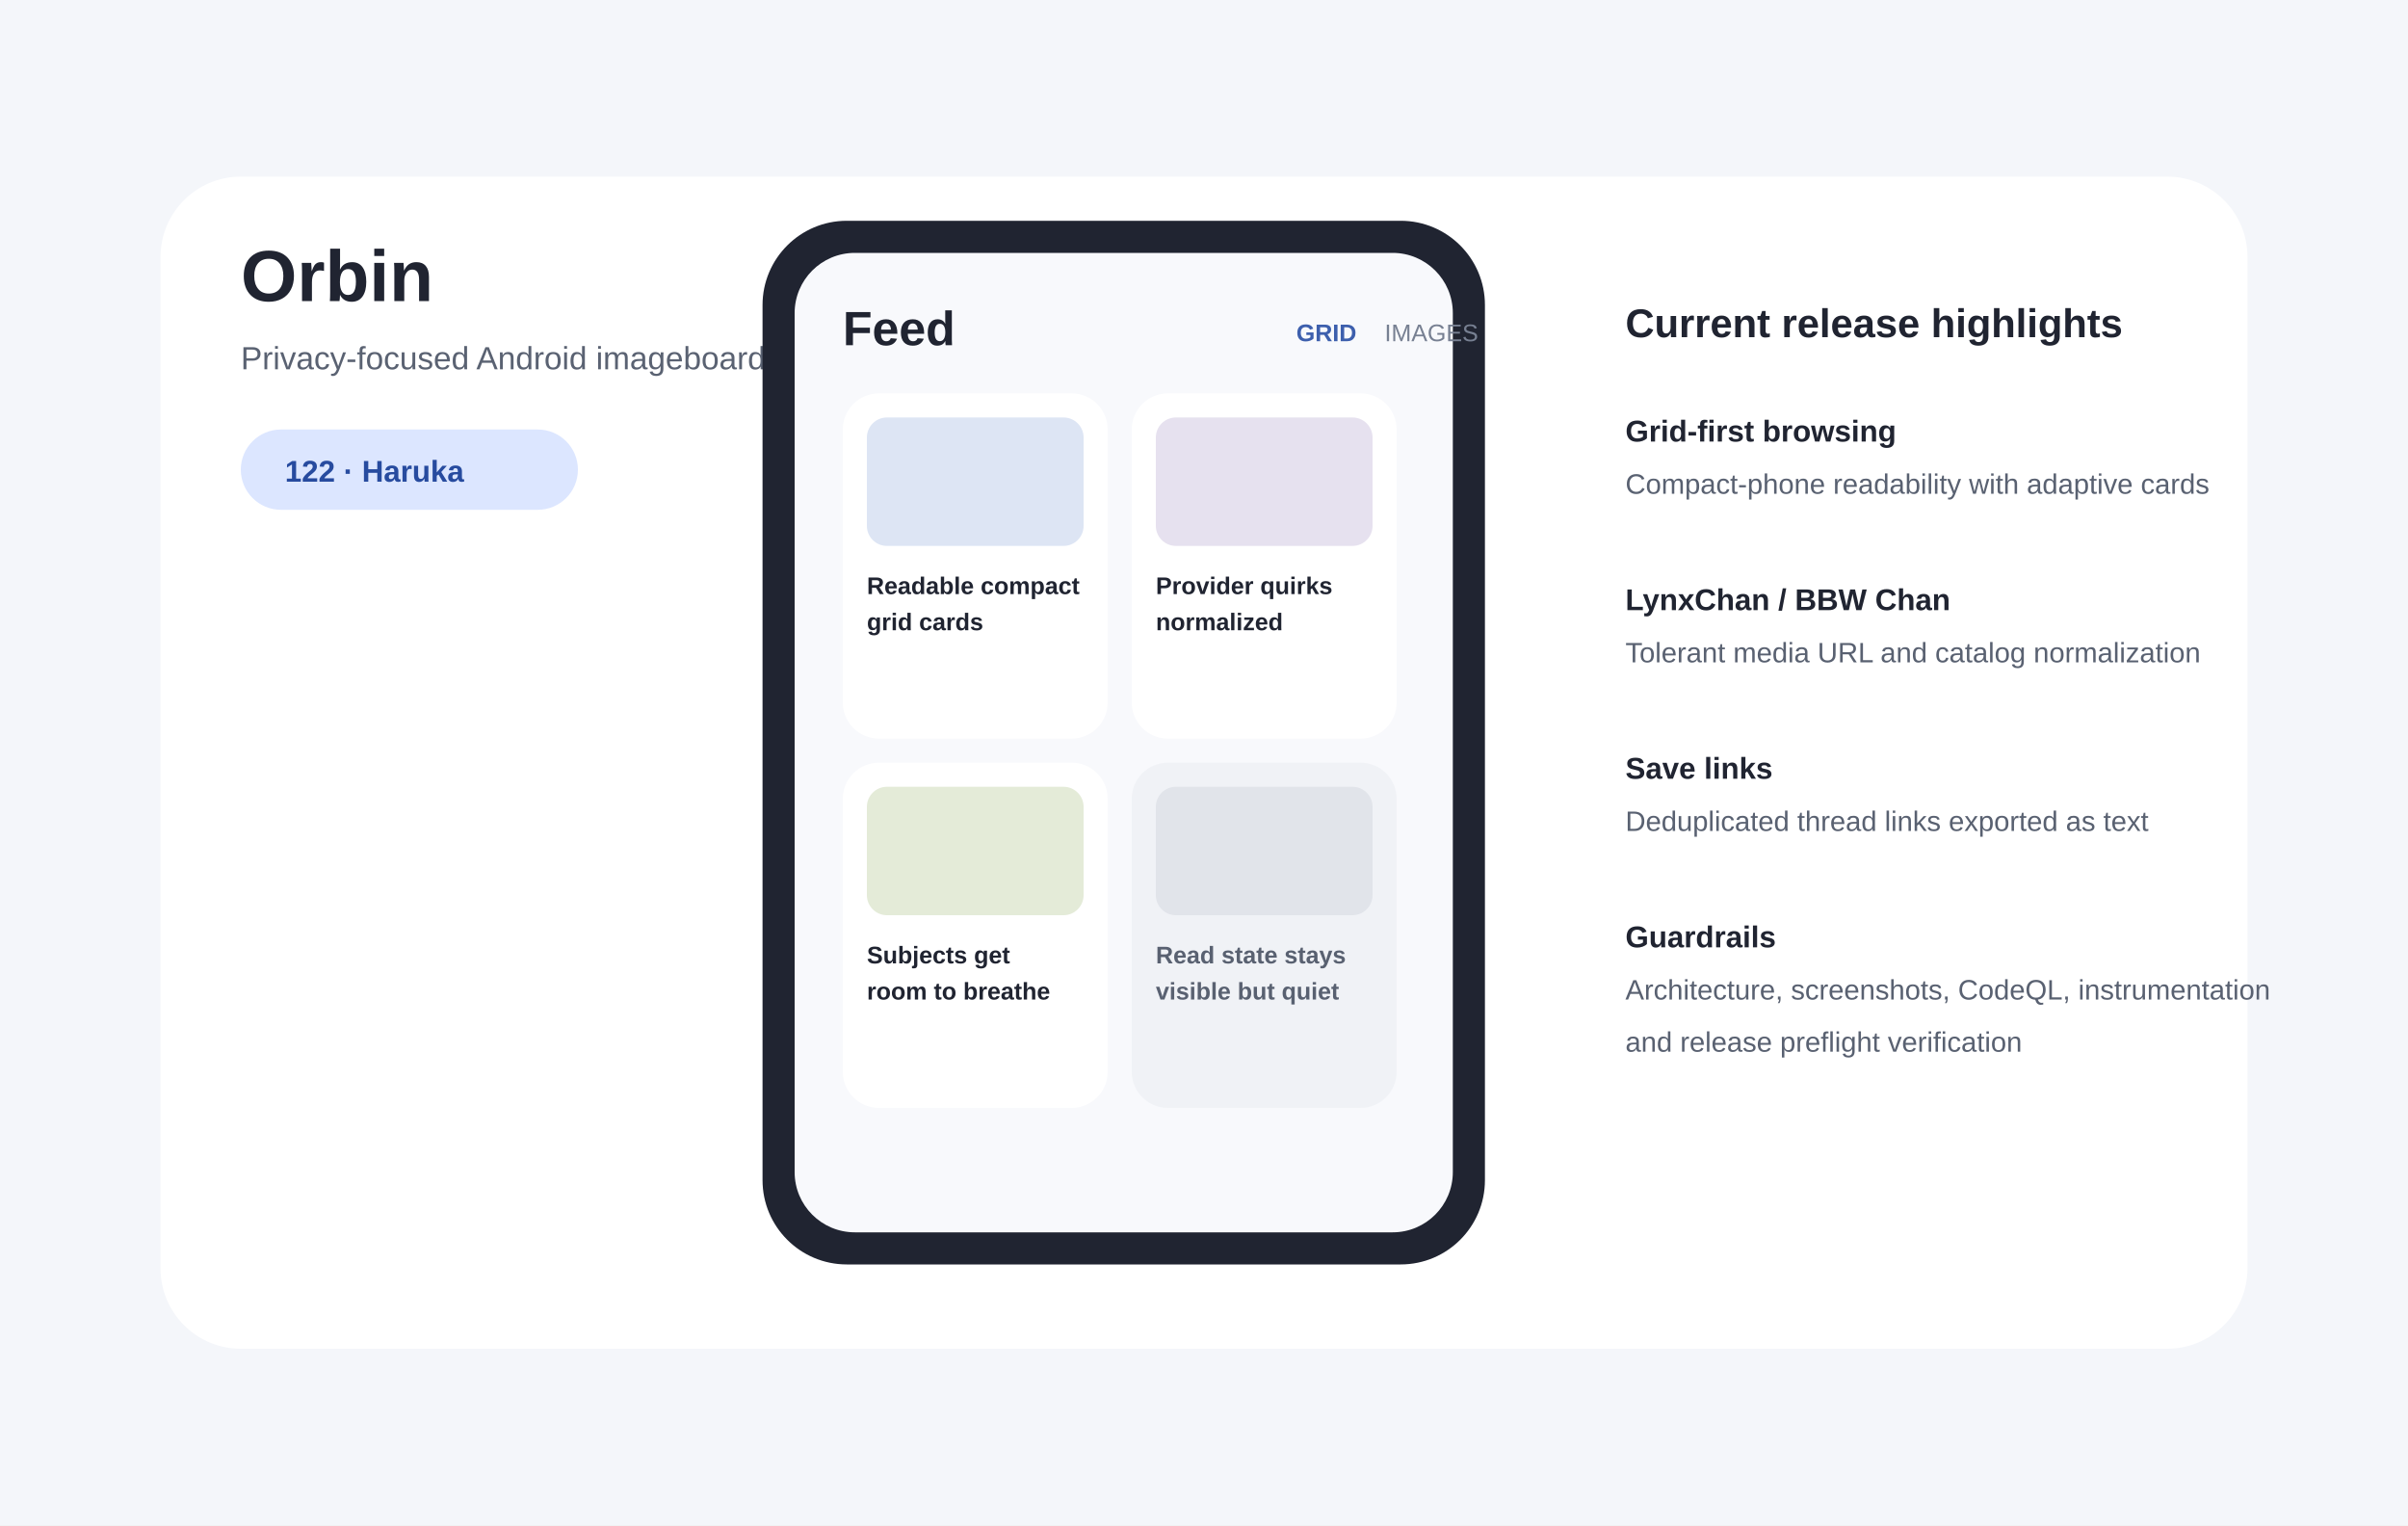
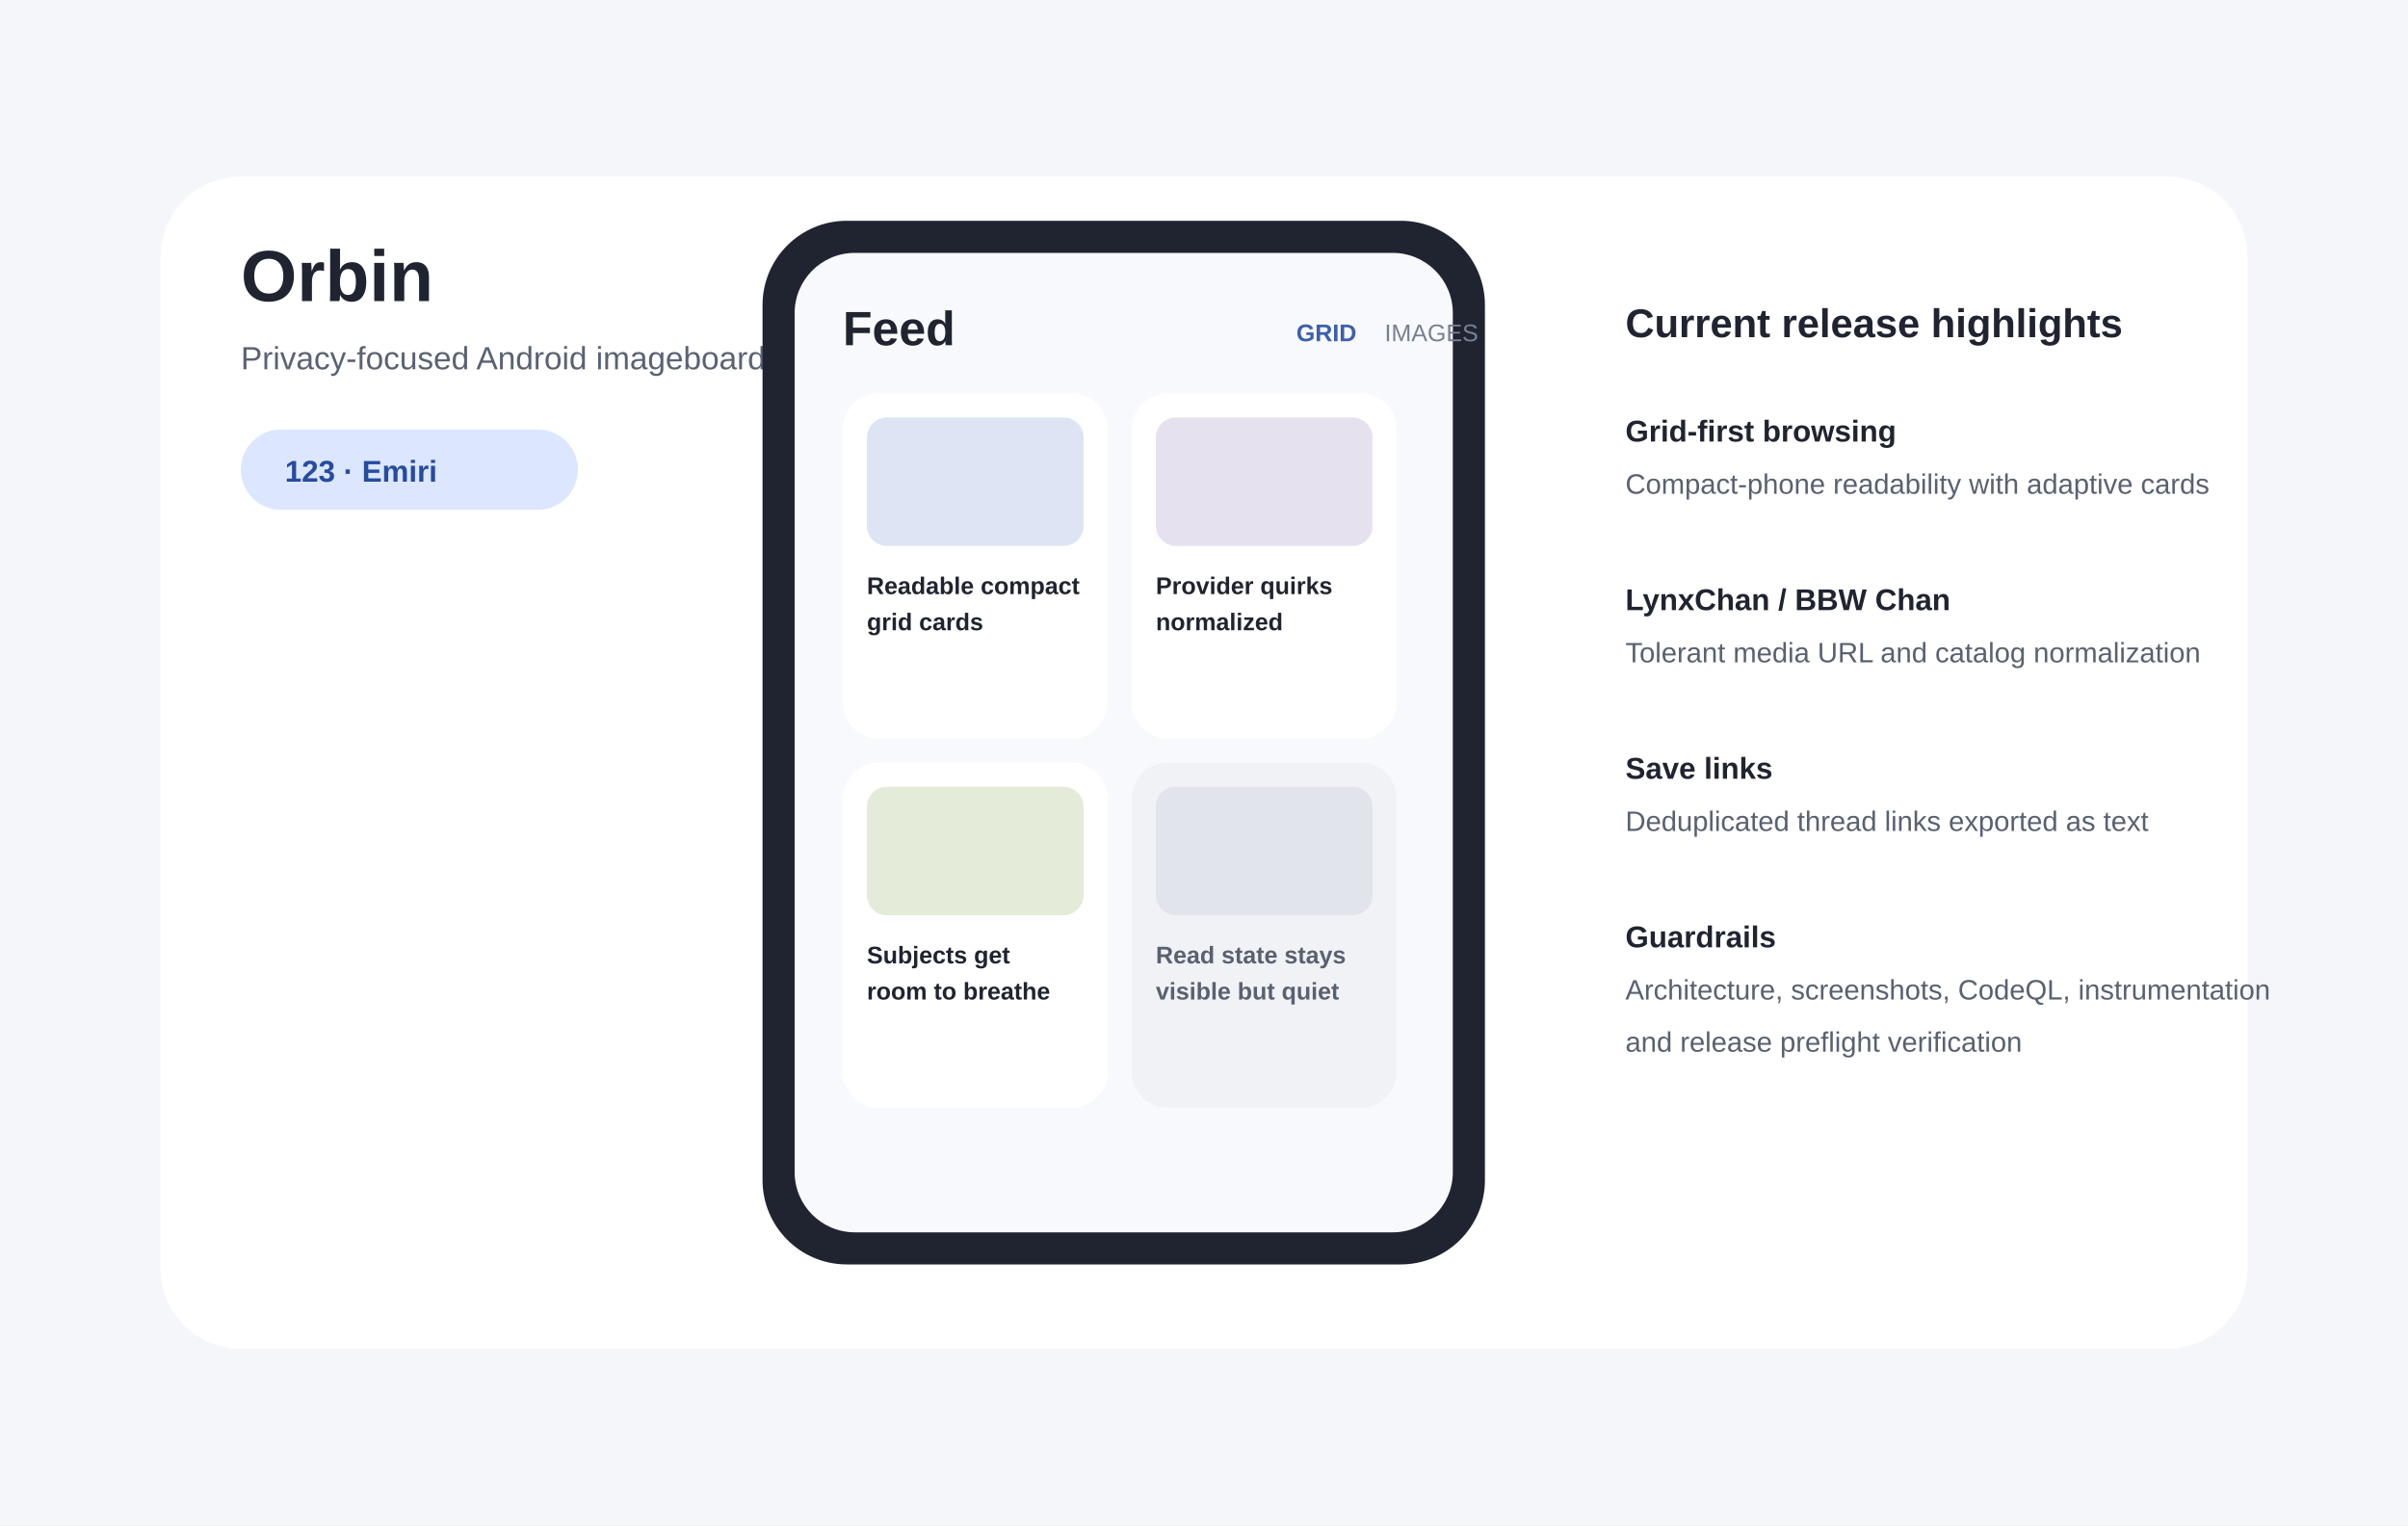
- <svg xmlns="http://www.w3.org/2000/svg" width="1200" height="760" viewBox="0 0 1200 760" role="img" aria-labelledby="title desc" data-release-version="122-Haruka">
+ <svg xmlns="http://www.w3.org/2000/svg" width="1200" height="760" viewBox="0 0 1200 760" role="img" aria-labelledby="title desc" data-release-version="123-Emiri">
  <rect width="1200" height="760" fill="#F4F6FA" />
  <rect x="80" y="88" width="1040" height="584" rx="40" fill="#FFFFFF" />
  <text x="120" y="150" font-family="Arial,sans-serif" font-size="36" font-weight="700" fill="#202431">Orbin</text>
  <text x="120" y="184" font-family="Arial,sans-serif" font-size="16" fill="#5A6272">Privacy-focused Android imageboard browser</text>
  <rect x="120" y="214" width="168" height="40" rx="20" fill="#DCE6FF" />
-   <text id="release-label" x="142" y="240" font-family="Arial,sans-serif" font-size="15" font-weight="700" fill="#274B9F">122 · Haruka</text>
+   <text id="release-label" x="142" y="240" font-family="Arial,sans-serif" font-size="15" font-weight="700" fill="#274B9F">123 · Emiri</text>
  <rect x="380" y="110" width="360" height="520" rx="42" fill="#202431" />
  <rect x="396" y="126" width="328" height="488" rx="30" fill="#F8F9FC" />
  <text x="420" y="172" font-family="Arial,sans-serif" font-size="24" font-weight="700" fill="#202431">Feed</text>
  <text x="646" y="170" font-family="Arial,sans-serif" font-size="12" font-weight="700" fill="#3D5FAD">GRID</text>
  <text x="690" y="170" font-family="Arial,sans-serif" font-size="12" fill="#778092">IMAGES</text>
  <rect x="420" y="196" width="132" height="172" rx="18" fill="#FFFFFF" />
  <rect x="564" y="196" width="132" height="172" rx="18" fill="#FFFFFF" />
  <rect x="420" y="380" width="132" height="172" rx="18" fill="#FFFFFF" />
  <rect x="564" y="380" width="132" height="172" rx="18" fill="#F0F2F6" />
  <rect x="432" y="208" width="108" height="64" rx="10" fill="#DDE5F4" />
  <rect x="576" y="208" width="108" height="64" rx="10" fill="#E6E1EF" />
  <rect x="432" y="392" width="108" height="64" rx="10" fill="#E4EBD8" />
  <rect x="576" y="392" width="108" height="64" rx="10" fill="#E1E4EA" />
  <text x="432" y="296" font-family="Arial,sans-serif" font-size="12" font-weight="700" fill="#202431">Readable compact</text>
  <text x="432" y="314" font-family="Arial,sans-serif" font-size="12" font-weight="700" fill="#202431">grid cards</text>
  <text x="576" y="296" font-family="Arial,sans-serif" font-size="12" font-weight="700" fill="#202431">Provider quirks</text>
  <text x="576" y="314" font-family="Arial,sans-serif" font-size="12" font-weight="700" fill="#202431">normalized</text>
  <text x="432" y="480" font-family="Arial,sans-serif" font-size="12" font-weight="700" fill="#202431">Subjects get</text>
  <text x="432" y="498" font-family="Arial,sans-serif" font-size="12" font-weight="700" fill="#202431">room to breathe</text>
  <text x="576" y="480" font-family="Arial,sans-serif" font-size="12" font-weight="700" fill="#596171">Read state stays</text>
  <text x="576" y="498" font-family="Arial,sans-serif" font-size="12" font-weight="700" fill="#596171">visible but quiet</text>
  <text x="810" y="168" font-family="Arial,sans-serif" font-size="20" font-weight="700" fill="#202431">Current release highlights</text>
  <text x="810" y="220" font-family="Arial,sans-serif" font-size="15" font-weight="700" fill="#202431">Grid-first browsing</text>
  <text x="810" y="246" font-family="Arial,sans-serif" font-size="14" fill="#596171">Compact-phone readability with adaptive cards</text>
  <text x="810" y="304" font-family="Arial,sans-serif" font-size="15" font-weight="700" fill="#202431">LynxChan / BBW Chan</text>
  <text x="810" y="330" font-family="Arial,sans-serif" font-size="14" fill="#596171">Tolerant media URL and catalog normalization</text>
  <text x="810" y="388" font-family="Arial,sans-serif" font-size="15" font-weight="700" fill="#202431">Save links</text>
  <text x="810" y="414" font-family="Arial,sans-serif" font-size="14" fill="#596171">Deduplicated thread links exported as text</text>
  <text x="810" y="472" font-family="Arial,sans-serif" font-size="15" font-weight="700" fill="#202431">Guardrails</text>
  <text x="810" y="498" font-family="Arial,sans-serif" font-size="14" fill="#596171">Architecture, screenshots, CodeQL, instrumentation</text>
  <text x="810" y="524" font-family="Arial,sans-serif" font-size="14" fill="#596171">and release preflight verification</text>
</svg>
